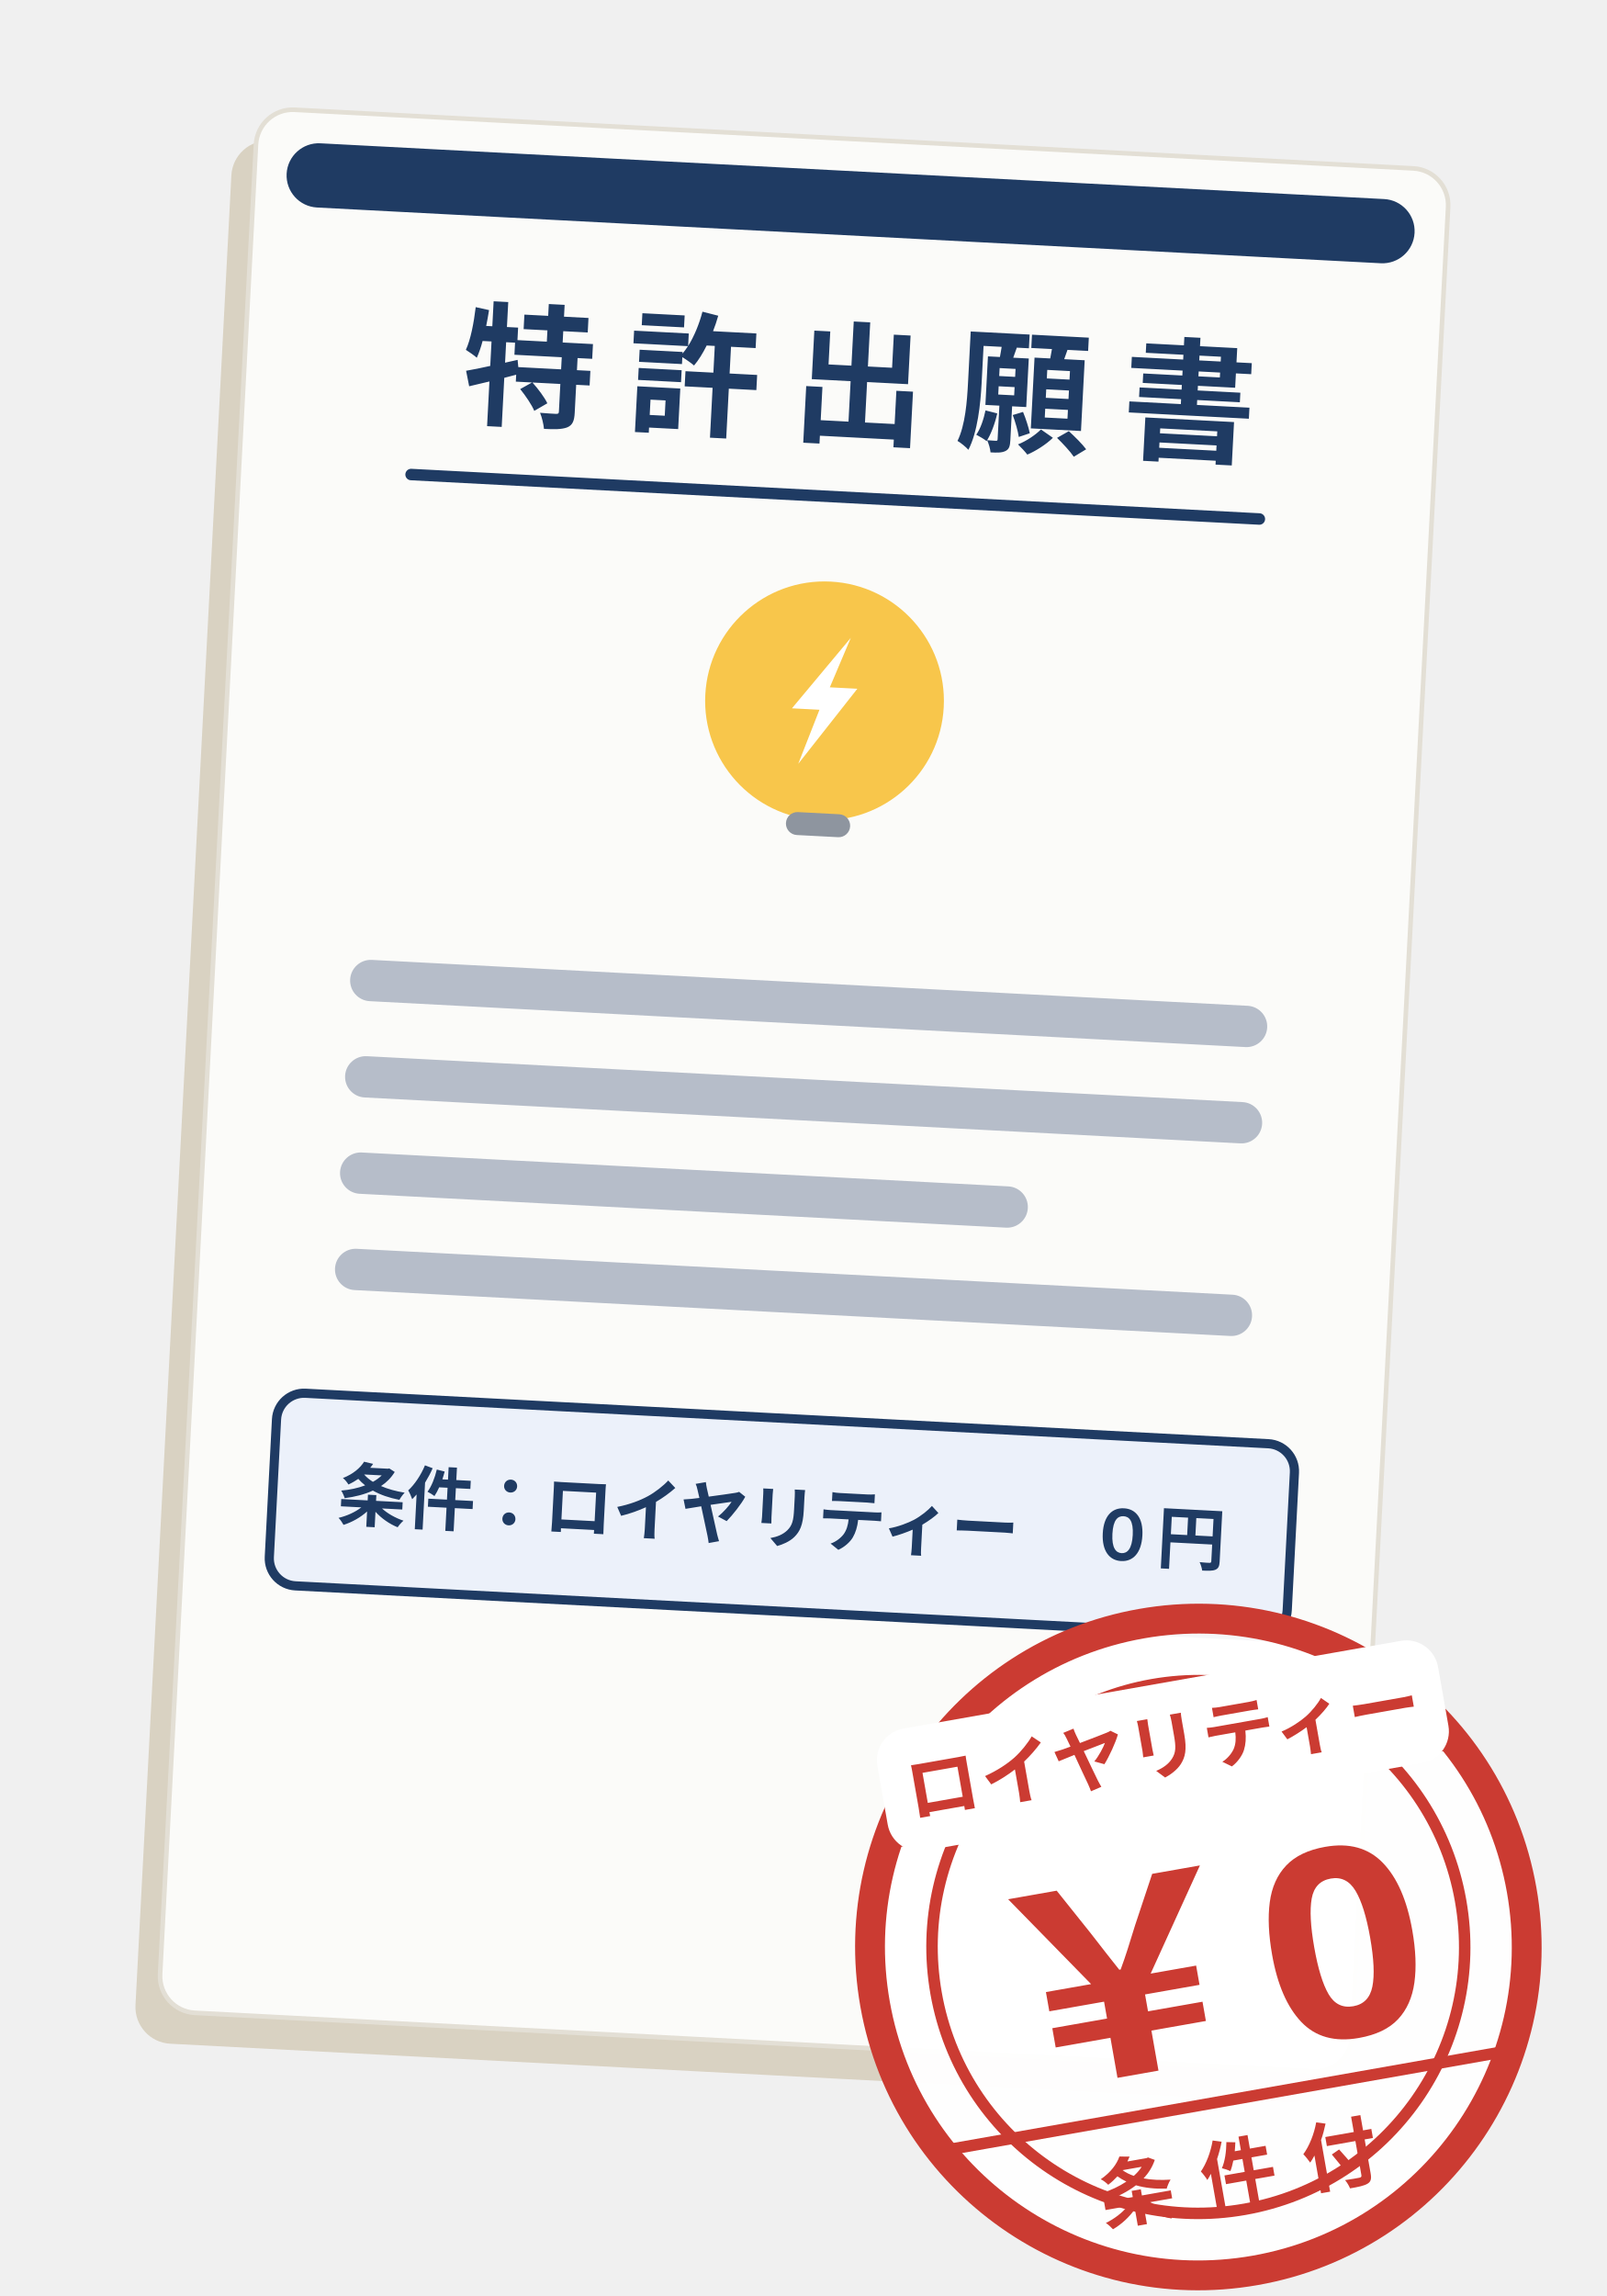
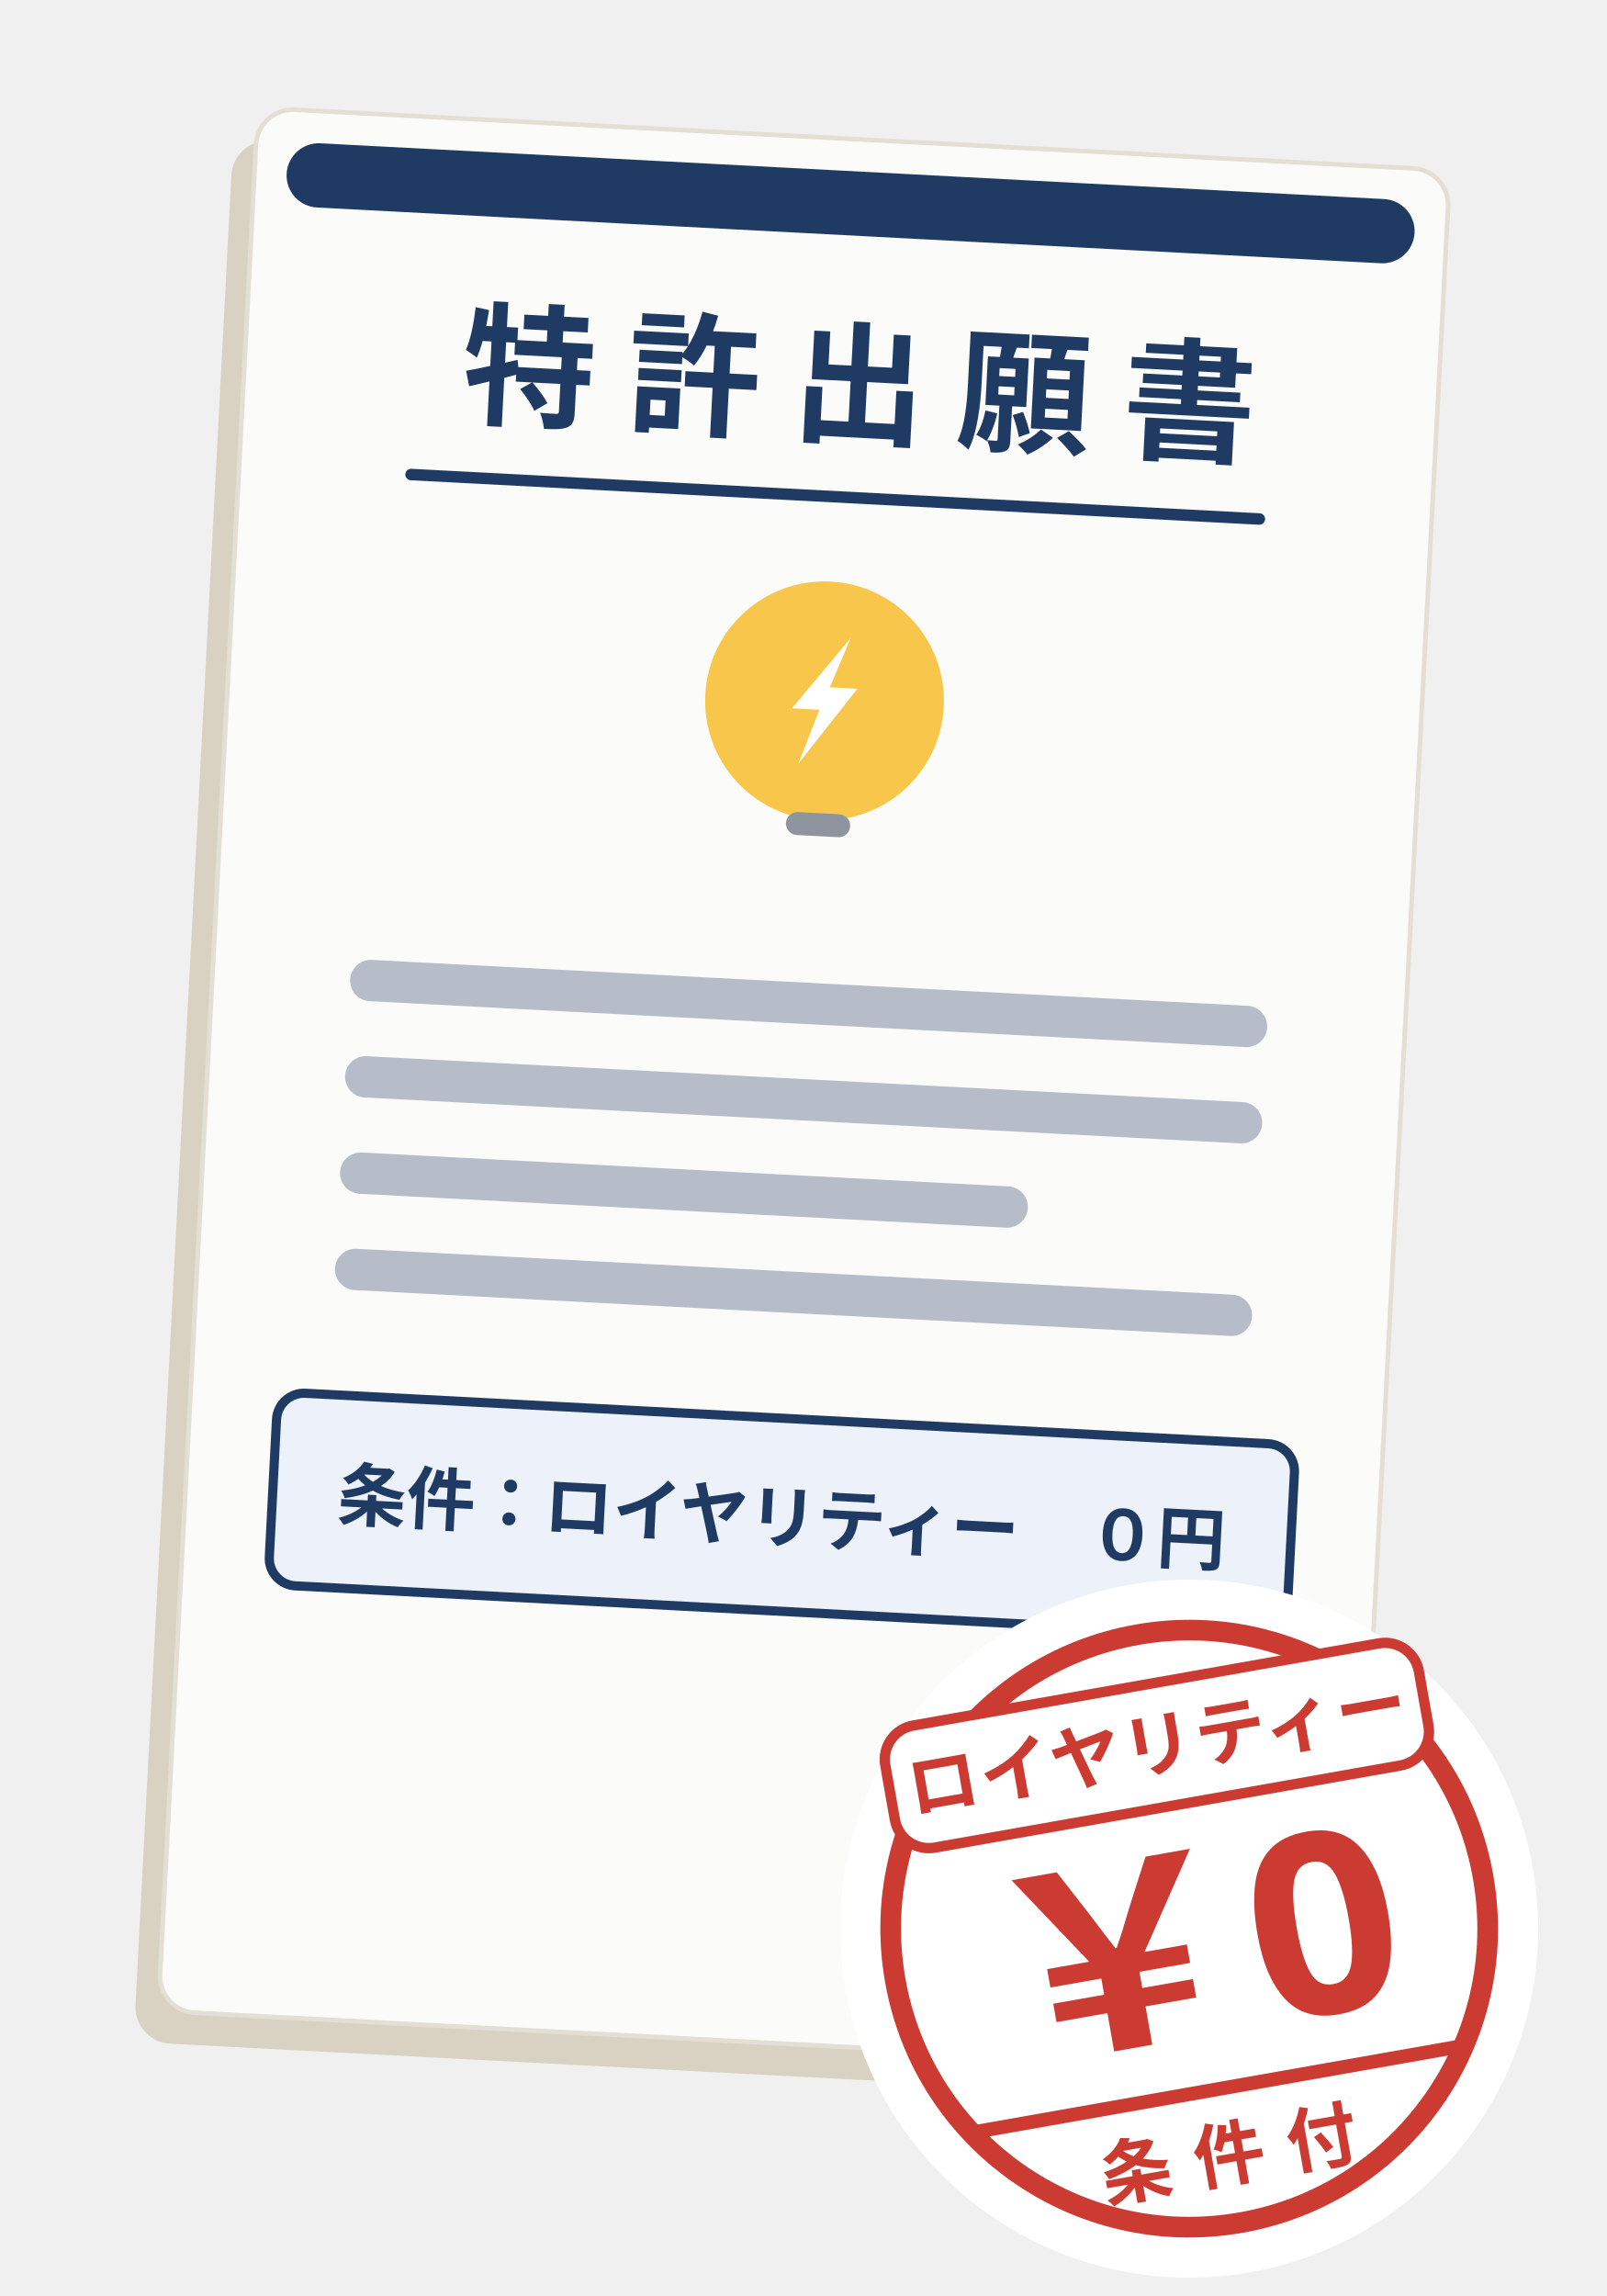
<svg xmlns="http://www.w3.org/2000/svg" width="700" height="1000" viewBox="0 0 700 1000">
  <style>
    text { font-family: "Rounded Mplus 1c", "Rounded Mplus 1c Bold", sans-serif; }
    .navy { fill: #1F3B63; }
  </style>
  <g transform="rotate(3 350 480)">
    <rect x="80" y="74" width="520" height="830" rx="16" fill="#D9D2C2" />
    <rect x="90" y="60" width="520" height="830" rx="16" fill="#FBFBF9" stroke="#E3DFD5" stroke-width="2" />
    <rect x="104" y="74" width="492" height="28" rx="14" fill="#1F3B63" />
    <text x="358" y="188" text-anchor="middle" font-size="58" font-weight="700" letter-spacing="14" class="navy">特許出願書</text>
    <line x1="165" y1="216" x2="535" y2="216" stroke="#1F3B63" stroke-width="5" stroke-linecap="round" />
    <circle cx="350" cy="305" r="52" fill="#F8C64B" />
    <path d="M 360 277 L 336 309 L 348 309 L 340 333 L 364 299 L 352 299 Z" fill="#FFFFFF" />
    <rect x="336" y="354" width="28" height="10" rx="5" fill="#8E959F" />
    <rect x="150" y="428" width="400" height="18" rx="9" fill="#B6BDC9" />
    <rect x="150" y="470" width="400" height="18" rx="9" fill="#B6BDC9" />
    <rect x="150" y="512" width="300" height="18" rx="9" fill="#B6BDC9" />
    <rect x="150" y="554" width="400" height="18" rx="9" fill="#B6BDC9" />
    <rect x="128" y="618" width="444" height="84" rx="12" fill="#ECF1FA" stroke="#1F3B63" stroke-width="4" />
    <text x="350" y="672" text-anchor="middle" font-size="30" font-weight="700" class="navy">条件：ロイヤリティー　０円</text>
  </g>
-   <g transform="translate(522 848) rotate(-10)">
-     <circle cx="0" cy="0" r="143" fill="#FFFFFF" fill-opacity="0.96" stroke="#CB3B32" stroke-width="13" />
-     <circle cx="0" cy="0" r="116" fill="none" stroke="#CB3B32" stroke-width="5" />
-     <clipPath id="stampClipP">
-       <circle cx="0" cy="0" r="137" />
-     </clipPath>
-     <g clip-path="url(#stampClipP)">
-       <line x1="-155" y1="-68" x2="155" y2="-68" stroke="#CB3B32" stroke-width="5" />
-       <line x1="-155" y1="68" x2="155" y2="68" stroke="#CB3B32" stroke-width="5" />
-     </g>
-     <rect x="-124" y="-116" width="248" height="54" rx="14" fill="#FFFFFF" />
-     <text x="0" y="-77" text-anchor="middle" font-size="32" font-weight="900" letter-spacing="1" fill="#CB3B32">ロイヤリティー</text>
-     <text x="0" y="50" text-anchor="middle" font-size="115" font-weight="900" fill="#CB3B32" transform="scale(1.08 1)">￥0</text>
-     <text x="0" y="112" text-anchor="middle" font-size="33" font-weight="900" letter-spacing="12" fill="#CB3B32">条件付</text>
+   <g transform="translate(518 840) rotate(-10)">
+     <circle cx="0" cy="0" r="152" fill="#FFFFFF" />
+     <circle cx="0" cy="0" r="130" fill="none" stroke="#CB3B32" stroke-width="9" />
+     <line x1="-109" y1="71" x2="109" y2="71" stroke="#CB3B32" stroke-width="6" />
+     <rect x="-118" y="-108" width="236" height="54" rx="15" fill="#FFFFFF" stroke="#CB3B32" stroke-width="4.5" />
+     <text x="0" y="-70" text-anchor="middle" font-size="31" font-weight="900" letter-spacing="1" fill="#CB3B32">ロイヤリティー</text>
+     <text x="0" y="47" text-anchor="middle" font-size="110" font-weight="900" fill="#CB3B32" transform="scale(1.05 1)">￥0</text>
+     <text x="0" y="111" text-anchor="middle" font-size="31" font-weight="900" letter-spacing="10" fill="#CB3B32">条件付</text>
  </g>
</svg>
